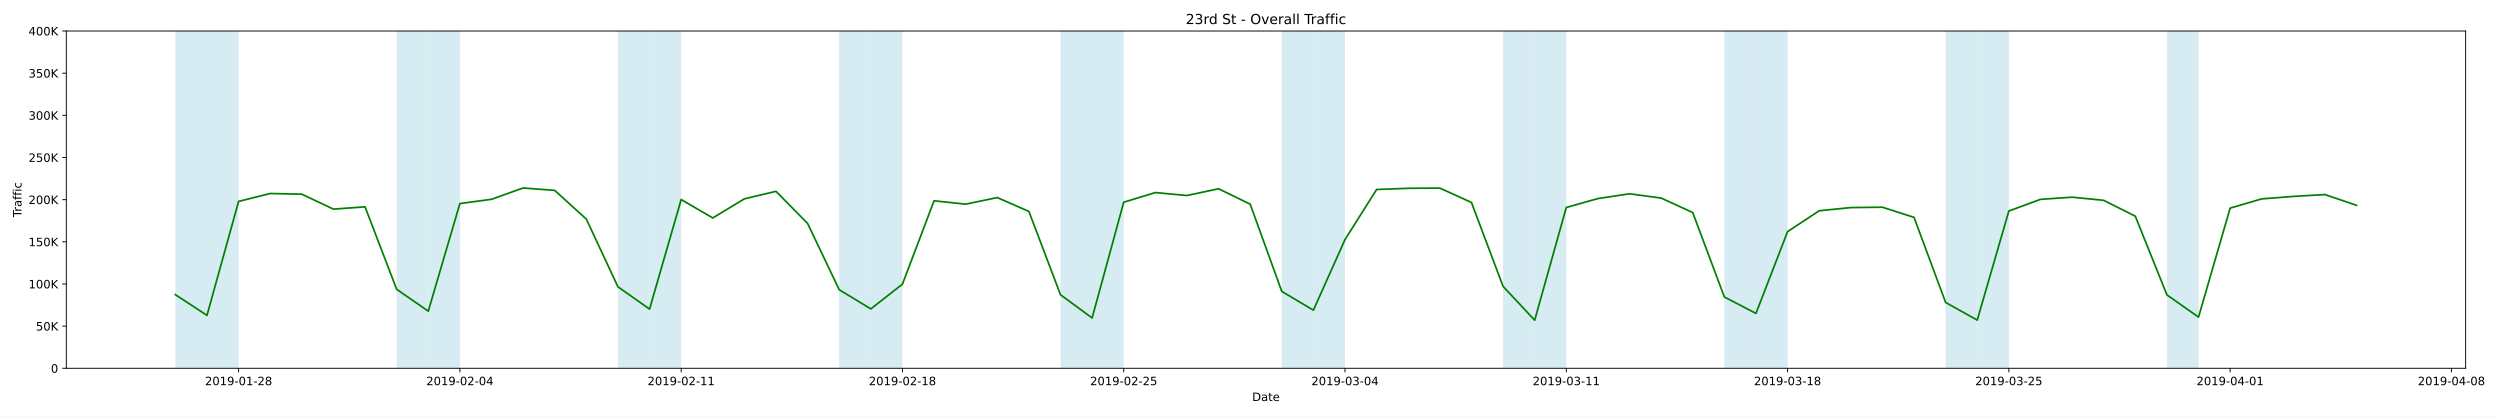
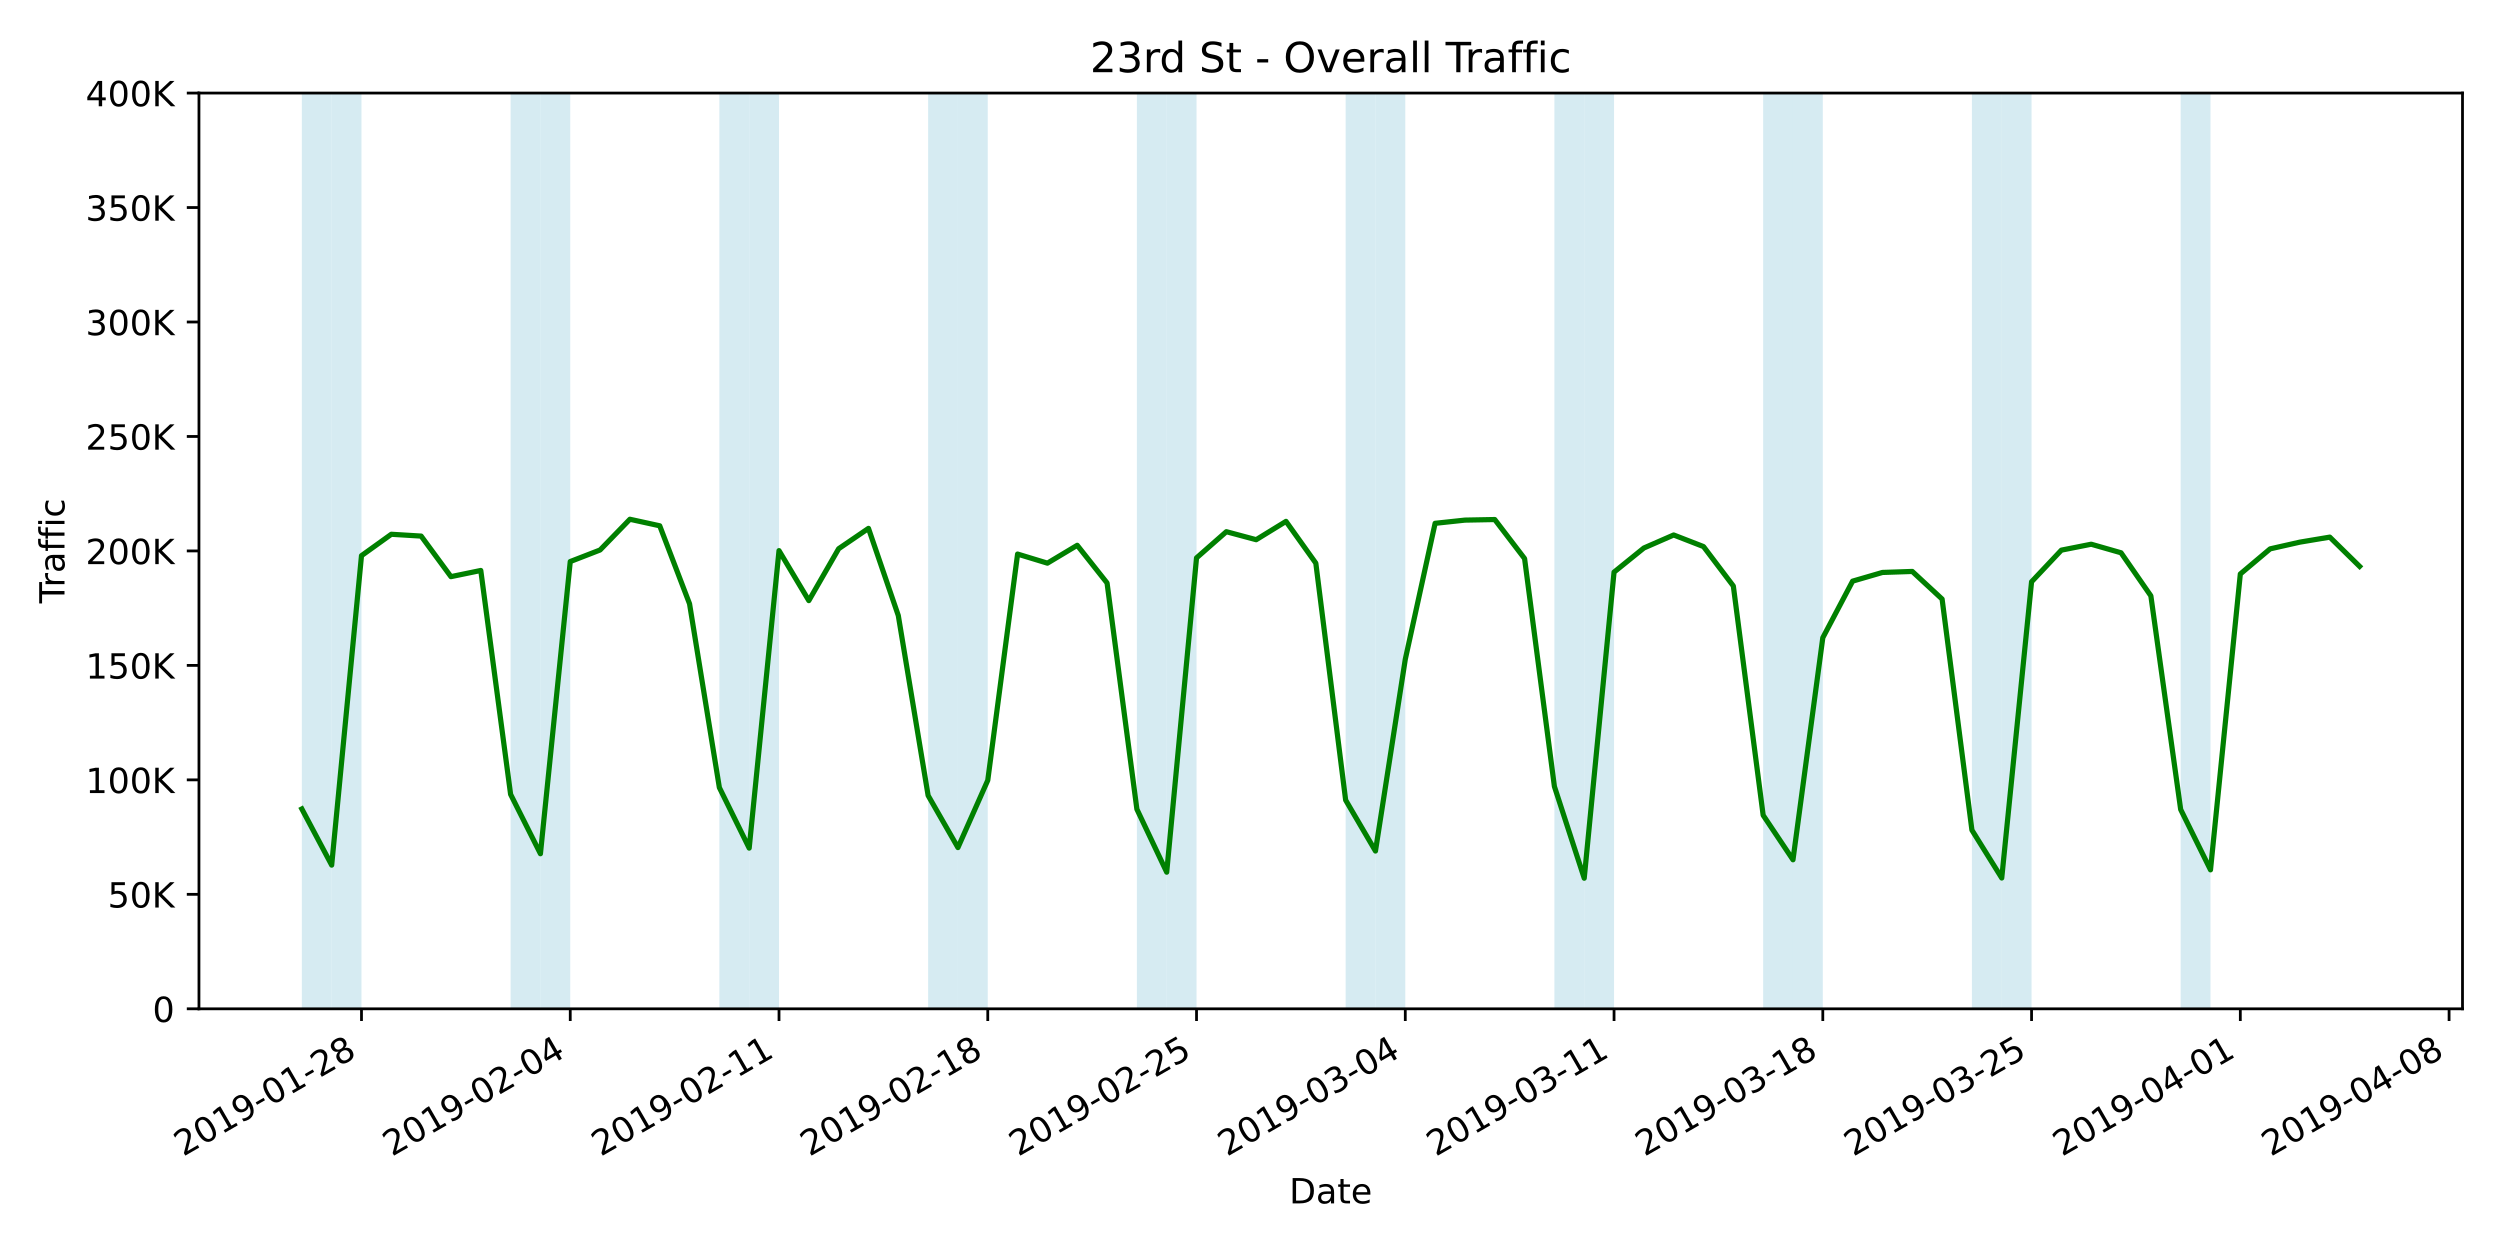
- <svg xmlns="http://www.w3.org/2000/svg" xmlns:xlink="http://www.w3.org/1999/xlink" height="360pt" version="1.1" viewBox="0 0 2160 360" width="2160pt">
+ <svg xmlns="http://www.w3.org/2000/svg" xmlns:xlink="http://www.w3.org/1999/xlink" height="360pt" version="1.1" viewBox="0 0 720 360" width="720pt">
  <defs>
    <style type="text/css">
*{stroke-linecap:butt;stroke-linejoin:round;}
  </style>
  </defs>
  <g id="figure_1">
    <g id="patch_1">
-       <path d="M 0 360  L 2160 360  L 2160 0  L 0 0  z " style="fill:#ffffff;" />
+       <path d="M 0 360  L 720 360  L 720 0  L 0 0  z " style="fill:#ffffff;" />
    </g>
    <g id="axes_1">
      <g id="patch_2">
-         <path d="M 57.3 318.2  L 2130.312 318.2  L 2130.312 26.8  L 57.3 26.8  z " style="fill:#ffffff;" />
+         <path d="M 57.3 290.54  L 709.2 290.54  L 709.2 26.8  L 57.3 26.8  z " style="fill:#ffffff;" />
      </g>
      <g id="patch_3">
-         <path clip-path="url(#pc37149eee9)" d="M 151.528 318.2  L 151.528 26.8  L 178.84 26.8  L 178.84 318.2  z " style="fill:#add8e6;opacity:0.5;" />
+         <path clip-path="url(#p7761ee6fc8)" d="M 86.932 290.54  L 86.932 26.8  L 95.521 26.8  L 95.521 290.54  z " style="fill:#add8e6;opacity:0.5;" />
      </g>
      <g id="patch_4">
-         <path clip-path="url(#pc37149eee9)" d="M 178.84 318.2  L 178.84 26.8  L 206.153 26.8  L 206.153 318.2  z " style="fill:#add8e6;opacity:0.5;" />
+         <path clip-path="url(#p7761ee6fc8)" d="M 95.521 290.54  L 95.521 26.8  L 104.11 26.8  L 104.11 290.54  z " style="fill:#add8e6;opacity:0.5;" />
      </g>
      <g id="patch_5">
-         <path clip-path="url(#pc37149eee9)" d="M 342.715 318.2  L 342.715 26.8  L 370.027 26.8  L 370.027 318.2  z " style="fill:#add8e6;opacity:0.5;" />
+         <path clip-path="url(#p7761ee6fc8)" d="M 147.054 290.54  L 147.054 26.8  L 155.643 26.8  L 155.643 290.54  z " style="fill:#add8e6;opacity:0.5;" />
      </g>
      <g id="patch_6">
-         <path clip-path="url(#pc37149eee9)" d="M 370.027 318.2  L 370.027 26.8  L 397.34 26.8  L 397.34 318.2  z " style="fill:#add8e6;opacity:0.5;" />
+         <path clip-path="url(#p7761ee6fc8)" d="M 155.643 290.54  L 155.643 26.8  L 164.232 26.8  L 164.232 290.54  z " style="fill:#add8e6;opacity:0.5;" />
      </g>
      <g id="patch_7">
-         <path clip-path="url(#pc37149eee9)" d="M 533.902 318.2  L 533.902 26.8  L 561.214 26.8  L 561.214 318.2  z " style="fill:#add8e6;opacity:0.5;" />
+         <path clip-path="url(#p7761ee6fc8)" d="M 207.177 290.54  L 207.177 26.8  L 215.766 26.8  L 215.766 290.54  z " style="fill:#add8e6;opacity:0.5;" />
      </g>
      <g id="patch_8">
-         <path clip-path="url(#pc37149eee9)" d="M 561.214 318.2  L 561.214 26.8  L 588.526 26.8  L 588.526 318.2  z " style="fill:#add8e6;opacity:0.5;" />
+         <path clip-path="url(#p7761ee6fc8)" d="M 215.766 290.54  L 215.766 26.8  L 224.355 26.8  L 224.355 290.54  z " style="fill:#add8e6;opacity:0.5;" />
      </g>
      <g id="patch_9">
-         <path clip-path="url(#pc37149eee9)" d="M 725.089 318.2  L 725.089 26.8  L 752.401 26.8  L 752.401 318.2  z " style="fill:#add8e6;opacity:0.5;" />
+         <path clip-path="url(#p7761ee6fc8)" d="M 267.299 290.54  L 267.299 26.8  L 275.888 26.8  L 275.888 290.54  z " style="fill:#add8e6;opacity:0.5;" />
      </g>
      <g id="patch_10">
-         <path clip-path="url(#pc37149eee9)" d="M 752.401 318.2  L 752.401 26.8  L 779.713 26.8  L 779.713 318.2  z " style="fill:#add8e6;opacity:0.5;" />
+         <path clip-path="url(#p7761ee6fc8)" d="M 275.888 290.54  L 275.888 26.8  L 284.477 26.8  L 284.477 290.54  z " style="fill:#add8e6;opacity:0.5;" />
      </g>
      <g id="patch_11">
-         <path clip-path="url(#pc37149eee9)" d="M 916.275 318.2  L 916.275 26.8  L 943.588 26.8  L 943.588 318.2  z " style="fill:#add8e6;opacity:0.5;" />
+         <path clip-path="url(#p7761ee6fc8)" d="M 327.422 290.54  L 327.422 26.8  L 336.011 26.8  L 336.011 290.54  z " style="fill:#add8e6;opacity:0.5;" />
      </g>
      <g id="patch_12">
-         <path clip-path="url(#pc37149eee9)" d="M 943.588 318.2  L 943.588 26.8  L 970.9 26.8  L 970.9 318.2  z " style="fill:#add8e6;opacity:0.5;" />
+         <path clip-path="url(#p7761ee6fc8)" d="M 336.011 290.54  L 336.011 26.8  L 344.6 26.8  L 344.6 290.54  z " style="fill:#add8e6;opacity:0.5;" />
      </g>
      <g id="patch_13">
-         <path clip-path="url(#pc37149eee9)" d="M 1107.462 318.2  L 1107.462 26.8  L 1134.775 26.8  L 1134.775 318.2  z " style="fill:#add8e6;opacity:0.5;" />
+         <path clip-path="url(#p7761ee6fc8)" d="M 387.544 290.54  L 387.544 26.8  L 396.133 26.8  L 396.133 290.54  z " style="fill:#add8e6;opacity:0.5;" />
      </g>
      <g id="patch_14">
-         <path clip-path="url(#pc37149eee9)" d="M 1134.775 318.2  L 1134.775 26.8  L 1162.087 26.8  L 1162.087 318.2  z " style="fill:#add8e6;opacity:0.5;" />
+         <path clip-path="url(#p7761ee6fc8)" d="M 396.133 290.54  L 396.133 26.8  L 404.722 26.8  L 404.722 290.54  z " style="fill:#add8e6;opacity:0.5;" />
      </g>
      <g id="patch_15">
-         <path clip-path="url(#pc37149eee9)" d="M 1298.649 318.2  L 1298.649 26.8  L 1325.962 26.8  L 1325.962 318.2  z " style="fill:#add8e6;opacity:0.5;" />
+         <path clip-path="url(#p7761ee6fc8)" d="M 447.667 290.54  L 447.667 26.8  L 456.256 26.8  L 456.256 290.54  z " style="fill:#add8e6;opacity:0.5;" />
      </g>
      <g id="patch_16">
-         <path clip-path="url(#pc37149eee9)" d="M 1325.962 318.2  L 1325.962 26.8  L 1353.274 26.8  L 1353.274 318.2  z " style="fill:#add8e6;opacity:0.5;" />
+         <path clip-path="url(#p7761ee6fc8)" d="M 456.256 290.54  L 456.256 26.8  L 464.845 26.8  L 464.845 290.54  z " style="fill:#add8e6;opacity:0.5;" />
      </g>
      <g id="patch_17">
-         <path clip-path="url(#pc37149eee9)" d="M 1489.836 318.2  L 1489.836 26.8  L 1517.149 26.8  L 1517.149 318.2  z " style="fill:#add8e6;opacity:0.5;" />
+         <path clip-path="url(#p7761ee6fc8)" d="M 507.79 290.54  L 507.79 26.8  L 516.378 26.8  L 516.378 290.54  z " style="fill:#add8e6;opacity:0.5;" />
      </g>
      <g id="patch_18">
-         <path clip-path="url(#pc37149eee9)" d="M 1517.149 318.2  L 1517.149 26.8  L 1544.461 26.8  L 1544.461 318.2  z " style="fill:#add8e6;opacity:0.5;" />
+         <path clip-path="url(#p7761ee6fc8)" d="M 516.378 290.54  L 516.378 26.8  L 524.967 26.8  L 524.967 290.54  z " style="fill:#add8e6;opacity:0.5;" />
      </g>
      <g id="patch_19">
-         <path clip-path="url(#pc37149eee9)" d="M 1681.023 318.2  L 1681.023 26.8  L 1708.336 26.8  L 1708.336 318.2  z " style="fill:#add8e6;opacity:0.5;" />
+         <path clip-path="url(#p7761ee6fc8)" d="M 567.912 290.54  L 567.912 26.8  L 576.501 26.8  L 576.501 290.54  z " style="fill:#add8e6;opacity:0.5;" />
      </g>
      <g id="patch_20">
-         <path clip-path="url(#pc37149eee9)" d="M 1708.336 318.2  L 1708.336 26.8  L 1735.648 26.8  L 1735.648 318.2  z " style="fill:#add8e6;opacity:0.5;" />
+         <path clip-path="url(#p7761ee6fc8)" d="M 576.501 290.54  L 576.501 26.8  L 585.09 26.8  L 585.09 290.54  z " style="fill:#add8e6;opacity:0.5;" />
      </g>
      <g id="patch_21">
-         <path clip-path="url(#pc37149eee9)" d="M 1872.21 318.2  L 1872.21 26.8  L 1899.522 26.8  L 1899.522 318.2  z " style="fill:#add8e6;opacity:0.5;" />
+         <path clip-path="url(#p7761ee6fc8)" d="M 628.035 290.54  L 628.035 26.8  L 636.624 26.8  L 636.624 290.54  z " style="fill:#add8e6;opacity:0.5;" />
      </g>
      <g id="matplotlib.axis_1">
        <g id="xtick_1">
          <g id="line2d_1">
            <defs>
-               <path d="M 0 0  L 0 3.5  " id="ma6717d7d0e" style="stroke:#000000;stroke-width:0.8;" />
-             </defs>
-             <g>
-               <use style="stroke:#000000;stroke-width:0.8;" x="206.153" xlink:href="#ma6717d7d0e" y="318.2" />
+               <path d="M 0 0  L 0 3.5  " id="m6f278981b3" style="stroke:#000000;stroke-width:0.8;" />
+             </defs>
+             <g>
+               <use style="stroke:#000000;stroke-width:0.8;" x="104.11" xlink:href="#m6f278981b3" y="290.54" />
            </g>
          </g>
          <g id="text_1">
            <defs>
              <path d="M 19.188 8.297  L 53.609 8.297  L 53.609 0  L 7.328 0  L 7.328 8.297  Q 12.938 14.109 22.625 23.891  Q 32.328 33.688 34.812 36.531  Q 39.547 41.844 41.422 45.531  Q 43.312 49.219 43.312 52.781  Q 43.312 58.594 39.234 62.25  Q 35.156 65.922 28.609 65.922  Q 23.969 65.922 18.812 64.312  Q 13.672 62.703 7.812 59.422  L 7.812 69.391  Q 13.766 71.781 18.938 73  Q 24.125 74.219 28.422 74.219  Q 39.75 74.219 46.484 68.547  Q 53.219 62.891 53.219 53.422  Q 53.219 48.922 51.531 44.891  Q 49.859 40.875 45.406 35.406  Q 44.188 33.984 37.641 27.219  Q 31.109 20.453 19.188 8.297  z " id="DejaVuSans-50" />
              <path d="M 31.781 66.406  Q 24.172 66.406 20.328 58.906  Q 16.5 51.422 16.5 36.375  Q 16.5 21.391 20.328 13.891  Q 24.172 6.391 31.781 6.391  Q 39.453 6.391 43.281 13.891  Q 47.125 21.391 47.125 36.375  Q 47.125 51.422 43.281 58.906  Q 39.453 66.406 31.781 66.406  z M 31.781 74.219  Q 44.047 74.219 50.516 64.516  Q 56.984 54.828 56.984 36.375  Q 56.984 17.969 50.516 8.266  Q 44.047 -1.422 31.781 -1.422  Q 19.531 -1.422 13.062 8.266  Q 6.594 17.969 6.594 36.375  Q 6.594 54.828 13.062 64.516  Q 19.531 74.219 31.781 74.219  z " id="DejaVuSans-48" />
              <path d="M 12.406 8.297  L 28.516 8.297  L 28.516 63.922  L 10.984 60.406  L 10.984 69.391  L 28.422 72.906  L 38.281 72.906  L 38.281 8.297  L 54.391 8.297  L 54.391 0  L 12.406 0  z " id="DejaVuSans-49" />
              <path d="M 10.984 1.516  L 10.984 10.5  Q 14.703 8.734 18.5 7.812  Q 22.312 6.891 25.984 6.891  Q 35.75 6.891 40.891 13.453  Q 46.047 20.016 46.781 33.406  Q 43.953 29.203 39.594 26.953  Q 35.25 24.703 29.984 24.703  Q 19.047 24.703 12.672 31.312  Q 6.297 37.938 6.297 49.422  Q 6.297 60.641 12.938 67.422  Q 19.578 74.219 30.609 74.219  Q 43.266 74.219 49.922 64.516  Q 56.594 54.828 56.594 36.375  Q 56.594 19.141 48.406 8.859  Q 40.234 -1.422 26.422 -1.422  Q 22.703 -1.422 18.891 -0.688  Q 15.094 0.047 10.984 1.516  z M 30.609 32.422  Q 37.25 32.422 41.125 36.953  Q 45.016 41.5 45.016 49.422  Q 45.016 57.281 41.125 61.844  Q 37.25 66.406 30.609 66.406  Q 23.969 66.406 20.094 61.844  Q 16.219 57.281 16.219 49.422  Q 16.219 41.5 20.094 36.953  Q 23.969 32.422 30.609 32.422  z " id="DejaVuSans-57" />
              <path d="M 4.891 31.391  L 31.203 31.391  L 31.203 23.391  L 4.891 23.391  z " id="DejaVuSans-45" />
              <path d="M 31.781 34.625  Q 24.75 34.625 20.719 30.859  Q 16.703 27.094 16.703 20.516  Q 16.703 13.922 20.719 10.156  Q 24.75 6.391 31.781 6.391  Q 38.812 6.391 42.859 10.172  Q 46.922 13.969 46.922 20.516  Q 46.922 27.094 42.891 30.859  Q 38.875 34.625 31.781 34.625  z M 21.922 38.812  Q 15.578 40.375 12.031 44.719  Q 8.5 49.078 8.5 55.328  Q 8.5 64.062 14.719 69.141  Q 20.953 74.219 31.781 74.219  Q 42.672 74.219 48.875 69.141  Q 55.078 64.062 55.078 55.328  Q 55.078 49.078 51.531 44.719  Q 48 40.375 41.703 38.812  Q 48.828 37.156 52.797 32.312  Q 56.781 27.484 56.781 20.516  Q 56.781 9.906 50.312 4.234  Q 43.844 -1.422 31.781 -1.422  Q 19.734 -1.422 13.25 4.234  Q 6.781 9.906 6.781 20.516  Q 6.781 27.484 10.781 32.312  Q 14.797 37.156 21.922 38.812  z M 18.312 54.391  Q 18.312 48.734 21.844 45.562  Q 25.391 42.391 31.781 42.391  Q 38.141 42.391 41.719 45.562  Q 45.312 48.734 45.312 54.391  Q 45.312 60.062 41.719 63.234  Q 38.141 66.406 31.781 66.406  Q 25.391 66.406 21.844 63.234  Q 18.312 60.062 18.312 54.391  z " id="DejaVuSans-56" />
            </defs>
-             <g transform="translate(177.0949 332.7984)scale(0.1 -0.1)">
+             <g transform="translate(52.74023 333.178)rotate(-30)scale(0.1 -0.1)">
              <use xlink:href="#DejaVuSans-50" />
              <use x="63.623" xlink:href="#DejaVuSans-48" />
              <use x="127.246" xlink:href="#DejaVuSans-49" />
              <use x="190.869" xlink:href="#DejaVuSans-57" />
              <use x="254.492" xlink:href="#DejaVuSans-45" />
              <use x="290.576" xlink:href="#DejaVuSans-48" />
              <use x="354.199" xlink:href="#DejaVuSans-49" />
              <use x="417.822" xlink:href="#DejaVuSans-45" />
              <use x="453.906" xlink:href="#DejaVuSans-50" />
              <use x="517.529" xlink:href="#DejaVuSans-56" />
            </g>
          </g>
        </g>
        <g id="xtick_2">
          <g id="line2d_2">
            <g>
-               <use style="stroke:#000000;stroke-width:0.8;" x="397.34" xlink:href="#ma6717d7d0e" y="318.2" />
+               <use style="stroke:#000000;stroke-width:0.8;" x="164.232" xlink:href="#m6f278981b3" y="290.54" />
            </g>
          </g>
          <g id="text_2">
            <defs>
              <path d="M 37.797 64.312  L 12.891 25.391  L 37.797 25.391  z M 35.203 72.906  L 47.609 72.906  L 47.609 25.391  L 58.016 25.391  L 58.016 17.188  L 47.609 17.188  L 47.609 0  L 37.797 0  L 37.797 17.188  L 4.891 17.188  L 4.891 26.703  z " id="DejaVuSans-52" />
            </defs>
-             <g transform="translate(368.2818 332.7984)scale(0.1 -0.1)">
+             <g transform="translate(112.8628 333.178)rotate(-30)scale(0.1 -0.1)">
              <use xlink:href="#DejaVuSans-50" />
              <use x="63.623" xlink:href="#DejaVuSans-48" />
              <use x="127.246" xlink:href="#DejaVuSans-49" />
              <use x="190.869" xlink:href="#DejaVuSans-57" />
              <use x="254.492" xlink:href="#DejaVuSans-45" />
              <use x="290.576" xlink:href="#DejaVuSans-48" />
              <use x="354.199" xlink:href="#DejaVuSans-50" />
              <use x="417.822" xlink:href="#DejaVuSans-45" />
              <use x="453.906" xlink:href="#DejaVuSans-48" />
              <use x="517.529" xlink:href="#DejaVuSans-52" />
            </g>
          </g>
        </g>
        <g id="xtick_3">
          <g id="line2d_3">
            <g>
-               <use style="stroke:#000000;stroke-width:0.8;" x="588.526" xlink:href="#ma6717d7d0e" y="318.2" />
+               <use style="stroke:#000000;stroke-width:0.8;" x="224.355" xlink:href="#m6f278981b3" y="290.54" />
            </g>
          </g>
          <g id="text_3">
-             <g transform="translate(559.4687 332.7984)scale(0.1 -0.1)">
+             <g transform="translate(172.9853 333.178)rotate(-30)scale(0.1 -0.1)">
              <use xlink:href="#DejaVuSans-50" />
              <use x="63.623" xlink:href="#DejaVuSans-48" />
              <use x="127.246" xlink:href="#DejaVuSans-49" />
              <use x="190.869" xlink:href="#DejaVuSans-57" />
              <use x="254.492" xlink:href="#DejaVuSans-45" />
              <use x="290.576" xlink:href="#DejaVuSans-48" />
              <use x="354.199" xlink:href="#DejaVuSans-50" />
              <use x="417.822" xlink:href="#DejaVuSans-45" />
              <use x="453.906" xlink:href="#DejaVuSans-49" />
              <use x="517.529" xlink:href="#DejaVuSans-49" />
            </g>
          </g>
        </g>
        <g id="xtick_4">
          <g id="line2d_4">
            <g>
-               <use style="stroke:#000000;stroke-width:0.8;" x="779.713" xlink:href="#ma6717d7d0e" y="318.2" />
+               <use style="stroke:#000000;stroke-width:0.8;" x="284.477" xlink:href="#m6f278981b3" y="290.54" />
            </g>
          </g>
          <g id="text_4">
-             <g transform="translate(750.6556 332.7984)scale(0.1 -0.1)">
+             <g transform="translate(233.1078 333.178)rotate(-30)scale(0.1 -0.1)">
              <use xlink:href="#DejaVuSans-50" />
              <use x="63.623" xlink:href="#DejaVuSans-48" />
              <use x="127.246" xlink:href="#DejaVuSans-49" />
              <use x="190.869" xlink:href="#DejaVuSans-57" />
              <use x="254.492" xlink:href="#DejaVuSans-45" />
              <use x="290.576" xlink:href="#DejaVuSans-48" />
              <use x="354.199" xlink:href="#DejaVuSans-50" />
              <use x="417.822" xlink:href="#DejaVuSans-45" />
              <use x="453.906" xlink:href="#DejaVuSans-49" />
              <use x="517.529" xlink:href="#DejaVuSans-56" />
            </g>
          </g>
        </g>
        <g id="xtick_5">
          <g id="line2d_5">
            <g>
-               <use style="stroke:#000000;stroke-width:0.8;" x="970.9" xlink:href="#ma6717d7d0e" y="318.2" />
+               <use style="stroke:#000000;stroke-width:0.8;" x="344.6" xlink:href="#m6f278981b3" y="290.54" />
            </g>
          </g>
          <g id="text_5">
            <defs>
              <path d="M 10.797 72.906  L 49.516 72.906  L 49.516 64.594  L 19.828 64.594  L 19.828 46.734  Q 21.969 47.469 24.109 47.828  Q 26.266 48.188 28.422 48.188  Q 40.625 48.188 47.75 41.5  Q 54.891 34.812 54.891 23.391  Q 54.891 11.625 47.562 5.094  Q 40.234 -1.422 26.906 -1.422  Q 22.312 -1.422 17.547 -0.641  Q 12.797 0.141 7.719 1.703  L 7.719 11.625  Q 12.109 9.234 16.797 8.062  Q 21.484 6.891 26.703 6.891  Q 35.156 6.891 40.078 11.328  Q 45.016 15.766 45.016 23.391  Q 45.016 31 40.078 35.438  Q 35.156 39.891 26.703 39.891  Q 22.75 39.891 18.812 39.016  Q 14.891 38.141 10.797 36.281  z " id="DejaVuSans-53" />
            </defs>
-             <g transform="translate(941.8425 332.7984)scale(0.1 -0.1)">
+             <g transform="translate(293.2304 333.178)rotate(-30)scale(0.1 -0.1)">
              <use xlink:href="#DejaVuSans-50" />
              <use x="63.623" xlink:href="#DejaVuSans-48" />
              <use x="127.246" xlink:href="#DejaVuSans-49" />
              <use x="190.869" xlink:href="#DejaVuSans-57" />
              <use x="254.492" xlink:href="#DejaVuSans-45" />
              <use x="290.576" xlink:href="#DejaVuSans-48" />
              <use x="354.199" xlink:href="#DejaVuSans-50" />
              <use x="417.822" xlink:href="#DejaVuSans-45" />
              <use x="453.906" xlink:href="#DejaVuSans-50" />
              <use x="517.529" xlink:href="#DejaVuSans-53" />
            </g>
          </g>
        </g>
        <g id="xtick_6">
          <g id="line2d_6">
            <g>
-               <use style="stroke:#000000;stroke-width:0.8;" x="1162.087" xlink:href="#ma6717d7d0e" y="318.2" />
+               <use style="stroke:#000000;stroke-width:0.8;" x="404.722" xlink:href="#m6f278981b3" y="290.54" />
            </g>
          </g>
          <g id="text_6">
            <defs>
              <path d="M 40.578 39.312  Q 47.656 37.797 51.625 33  Q 55.609 28.219 55.609 21.188  Q 55.609 10.406 48.188 4.484  Q 40.766 -1.422 27.094 -1.422  Q 22.516 -1.422 17.656 -0.516  Q 12.797 0.391 7.625 2.203  L 7.625 11.719  Q 11.719 9.328 16.594 8.109  Q 21.484 6.891 26.812 6.891  Q 36.078 6.891 40.938 10.547  Q 45.797 14.203 45.797 21.188  Q 45.797 27.641 41.281 31.266  Q 36.766 34.906 28.719 34.906  L 20.219 34.906  L 20.219 43.016  L 29.109 43.016  Q 36.375 43.016 40.234 45.922  Q 44.094 48.828 44.094 54.297  Q 44.094 59.906 40.109 62.906  Q 36.141 65.922 28.719 65.922  Q 24.656 65.922 20.016 65.031  Q 15.375 64.156 9.812 62.312  L 9.812 71.094  Q 15.438 72.656 20.344 73.438  Q 25.25 74.219 29.594 74.219  Q 40.828 74.219 47.359 69.109  Q 53.906 64.016 53.906 55.328  Q 53.906 49.266 50.438 45.094  Q 46.969 40.922 40.578 39.312  z " id="DejaVuSans-51" />
            </defs>
-             <g transform="translate(1133.029 332.7984)scale(0.1 -0.1)">
+             <g transform="translate(353.3529 333.178)rotate(-30)scale(0.1 -0.1)">
              <use xlink:href="#DejaVuSans-50" />
              <use x="63.623" xlink:href="#DejaVuSans-48" />
              <use x="127.246" xlink:href="#DejaVuSans-49" />
              <use x="190.869" xlink:href="#DejaVuSans-57" />
              <use x="254.492" xlink:href="#DejaVuSans-45" />
              <use x="290.576" xlink:href="#DejaVuSans-48" />
              <use x="354.199" xlink:href="#DejaVuSans-51" />
              <use x="417.822" xlink:href="#DejaVuSans-45" />
              <use x="453.906" xlink:href="#DejaVuSans-48" />
              <use x="517.529" xlink:href="#DejaVuSans-52" />
            </g>
          </g>
        </g>
        <g id="xtick_7">
          <g id="line2d_7">
            <g>
-               <use style="stroke:#000000;stroke-width:0.8;" x="1353.274" xlink:href="#ma6717d7d0e" y="318.2" />
+               <use style="stroke:#000000;stroke-width:0.8;" x="464.845" xlink:href="#m6f278981b3" y="290.54" />
            </g>
          </g>
          <g id="text_7">
-             <g transform="translate(1324.216 332.7984)scale(0.1 -0.1)">
+             <g transform="translate(413.4754 333.178)rotate(-30)scale(0.1 -0.1)">
              <use xlink:href="#DejaVuSans-50" />
              <use x="63.623" xlink:href="#DejaVuSans-48" />
              <use x="127.246" xlink:href="#DejaVuSans-49" />
              <use x="190.869" xlink:href="#DejaVuSans-57" />
              <use x="254.492" xlink:href="#DejaVuSans-45" />
              <use x="290.576" xlink:href="#DejaVuSans-48" />
              <use x="354.199" xlink:href="#DejaVuSans-51" />
              <use x="417.822" xlink:href="#DejaVuSans-45" />
              <use x="453.906" xlink:href="#DejaVuSans-49" />
              <use x="517.529" xlink:href="#DejaVuSans-49" />
            </g>
          </g>
        </g>
        <g id="xtick_8">
          <g id="line2d_8">
            <g>
-               <use style="stroke:#000000;stroke-width:0.8;" x="1544.461" xlink:href="#ma6717d7d0e" y="318.2" />
+               <use style="stroke:#000000;stroke-width:0.8;" x="524.967" xlink:href="#m6f278981b3" y="290.54" />
            </g>
          </g>
          <g id="text_8">
-             <g transform="translate(1515.403 332.7984)scale(0.1 -0.1)">
+             <g transform="translate(473.5979 333.178)rotate(-30)scale(0.1 -0.1)">
              <use xlink:href="#DejaVuSans-50" />
              <use x="63.623" xlink:href="#DejaVuSans-48" />
              <use x="127.246" xlink:href="#DejaVuSans-49" />
              <use x="190.869" xlink:href="#DejaVuSans-57" />
              <use x="254.492" xlink:href="#DejaVuSans-45" />
              <use x="290.576" xlink:href="#DejaVuSans-48" />
              <use x="354.199" xlink:href="#DejaVuSans-51" />
              <use x="417.822" xlink:href="#DejaVuSans-45" />
              <use x="453.906" xlink:href="#DejaVuSans-49" />
              <use x="517.529" xlink:href="#DejaVuSans-56" />
            </g>
          </g>
        </g>
        <g id="xtick_9">
          <g id="line2d_9">
            <g>
-               <use style="stroke:#000000;stroke-width:0.8;" x="1735.648" xlink:href="#ma6717d7d0e" y="318.2" />
+               <use style="stroke:#000000;stroke-width:0.8;" x="585.09" xlink:href="#m6f278981b3" y="290.54" />
            </g>
          </g>
          <g id="text_9">
-             <g transform="translate(1706.59 332.7984)scale(0.1 -0.1)">
+             <g transform="translate(533.7205 333.178)rotate(-30)scale(0.1 -0.1)">
              <use xlink:href="#DejaVuSans-50" />
              <use x="63.623" xlink:href="#DejaVuSans-48" />
              <use x="127.246" xlink:href="#DejaVuSans-49" />
              <use x="190.869" xlink:href="#DejaVuSans-57" />
              <use x="254.492" xlink:href="#DejaVuSans-45" />
              <use x="290.576" xlink:href="#DejaVuSans-48" />
              <use x="354.199" xlink:href="#DejaVuSans-51" />
              <use x="417.822" xlink:href="#DejaVuSans-45" />
              <use x="453.906" xlink:href="#DejaVuSans-50" />
              <use x="517.529" xlink:href="#DejaVuSans-53" />
            </g>
          </g>
        </g>
        <g id="xtick_10">
          <g id="line2d_10">
            <g>
-               <use style="stroke:#000000;stroke-width:0.8;" x="1926.835" xlink:href="#ma6717d7d0e" y="318.2" />
+               <use style="stroke:#000000;stroke-width:0.8;" x="645.212" xlink:href="#m6f278981b3" y="290.54" />
            </g>
          </g>
          <g id="text_10">
-             <g transform="translate(1897.777 332.7984)scale(0.1 -0.1)">
+             <g transform="translate(593.843 333.178)rotate(-30)scale(0.1 -0.1)">
              <use xlink:href="#DejaVuSans-50" />
              <use x="63.623" xlink:href="#DejaVuSans-48" />
              <use x="127.246" xlink:href="#DejaVuSans-49" />
              <use x="190.869" xlink:href="#DejaVuSans-57" />
              <use x="254.492" xlink:href="#DejaVuSans-45" />
              <use x="290.576" xlink:href="#DejaVuSans-48" />
              <use x="354.199" xlink:href="#DejaVuSans-52" />
              <use x="417.822" xlink:href="#DejaVuSans-45" />
              <use x="453.906" xlink:href="#DejaVuSans-48" />
              <use x="517.529" xlink:href="#DejaVuSans-49" />
            </g>
          </g>
        </g>
        <g id="xtick_11">
          <g id="line2d_11">
            <g>
-               <use style="stroke:#000000;stroke-width:0.8;" x="2118.022" xlink:href="#ma6717d7d0e" y="318.2" />
+               <use style="stroke:#000000;stroke-width:0.8;" x="705.335" xlink:href="#m6f278981b3" y="290.54" />
            </g>
          </g>
          <g id="text_11">
-             <g transform="translate(2088.964 332.7984)scale(0.1 -0.1)">
+             <g transform="translate(653.9655 333.178)rotate(-30)scale(0.1 -0.1)">
              <use xlink:href="#DejaVuSans-50" />
              <use x="63.623" xlink:href="#DejaVuSans-48" />
              <use x="127.246" xlink:href="#DejaVuSans-49" />
              <use x="190.869" xlink:href="#DejaVuSans-57" />
              <use x="254.492" xlink:href="#DejaVuSans-45" />
              <use x="290.576" xlink:href="#DejaVuSans-48" />
              <use x="354.199" xlink:href="#DejaVuSans-52" />
              <use x="417.822" xlink:href="#DejaVuSans-45" />
              <use x="453.906" xlink:href="#DejaVuSans-48" />
              <use x="517.529" xlink:href="#DejaVuSans-56" />
            </g>
          </g>
        </g>
        <g id="text_12">
          <defs>
            <path d="M 19.672 64.797  L 19.672 8.109  L 31.594 8.109  Q 46.688 8.109 53.688 14.938  Q 60.688 21.781 60.688 36.531  Q 60.688 51.172 53.688 57.984  Q 46.688 64.797 31.594 64.797  z M 9.812 72.906  L 30.078 72.906  Q 51.266 72.906 61.172 64.094  Q 71.094 55.281 71.094 36.531  Q 71.094 17.672 61.125 8.828  Q 51.172 0 30.078 0  L 9.812 0  z " id="DejaVuSans-68" />
            <path d="M 34.281 27.484  Q 23.391 27.484 19.188 25  Q 14.984 22.516 14.984 16.5  Q 14.984 11.719 18.141 8.906  Q 21.297 6.109 26.703 6.109  Q 34.188 6.109 38.703 11.406  Q 43.219 16.703 43.219 25.484  L 43.219 27.484  z M 52.203 31.203  L 52.203 0  L 43.219 0  L 43.219 8.297  Q 40.141 3.328 35.547 0.953  Q 30.953 -1.422 24.312 -1.422  Q 15.922 -1.422 10.953 3.297  Q 6 8.016 6 15.922  Q 6 25.141 12.172 29.828  Q 18.359 34.516 30.609 34.516  L 43.219 34.516  L 43.219 35.406  Q 43.219 41.609 39.141 45  Q 35.062 48.391 27.688 48.391  Q 23 48.391 18.547 47.266  Q 14.109 46.141 10.016 43.891  L 10.016 52.203  Q 14.938 54.109 19.578 55.047  Q 24.219 56 28.609 56  Q 40.484 56 46.344 49.844  Q 52.203 43.703 52.203 31.203  z " id="DejaVuSans-97" />
            <path d="M 18.312 70.219  L 18.312 54.688  L 36.812 54.688  L 36.812 47.703  L 18.312 47.703  L 18.312 18.016  Q 18.312 11.328 20.141 9.422  Q 21.969 7.516 27.594 7.516  L 36.812 7.516  L 36.812 0  L 27.594 0  Q 17.188 0 13.234 3.875  Q 9.281 7.766 9.281 18.016  L 9.281 47.703  L 2.688 47.703  L 2.688 54.688  L 9.281 54.688  L 9.281 70.219  z " id="DejaVuSans-116" />
            <path d="M 56.203 29.594  L 56.203 25.203  L 14.891 25.203  Q 15.484 15.922 20.484 11.062  Q 25.484 6.203 34.422 6.203  Q 39.594 6.203 44.453 7.469  Q 49.312 8.734 54.109 11.281  L 54.109 2.781  Q 49.266 0.734 44.188 -0.344  Q 39.109 -1.422 33.891 -1.422  Q 20.797 -1.422 13.156 6.188  Q 5.516 13.812 5.516 26.812  Q 5.516 40.234 12.766 48.109  Q 20.016 56 32.328 56  Q 43.359 56 49.781 48.891  Q 56.203 41.797 56.203 29.594  z M 47.219 32.234  Q 47.125 39.594 43.094 43.984  Q 39.062 48.391 32.422 48.391  Q 24.906 48.391 20.391 44.141  Q 15.875 39.891 15.188 32.172  z " id="DejaVuSans-101" />
          </defs>
-           <g transform="translate(1081.855 346.4766)scale(0.1 -0.1)">
+           <g transform="translate(371.2992 346.5775)scale(0.1 -0.1)">
            <use xlink:href="#DejaVuSans-68" />
            <use x="77.002" xlink:href="#DejaVuSans-97" />
            <use x="138.281" xlink:href="#DejaVuSans-116" />
            <use x="177.49" xlink:href="#DejaVuSans-101" />
          </g>
        </g>
      </g>
      <g id="matplotlib.axis_2">
        <g id="ytick_1">
          <g id="line2d_12">
            <defs>
-               <path d="M 0 0  L -3.5 0  " id="m7231b0dc42" style="stroke:#000000;stroke-width:0.8;" />
-             </defs>
-             <g>
-               <use style="stroke:#000000;stroke-width:0.8;" x="57.3" xlink:href="#m7231b0dc42" y="318.2" />
+               <path d="M 0 0  L -3.5 0  " id="m8b256b96e2" style="stroke:#000000;stroke-width:0.8;" />
+             </defs>
+             <g>
+               <use style="stroke:#000000;stroke-width:0.8;" x="57.3" xlink:href="#m8b256b96e2" y="290.54" />
            </g>
          </g>
          <g id="text_13">
-             <g transform="translate(43.9375 321.9992)scale(0.1 -0.1)">
+             <g transform="translate(43.9375 294.339)scale(0.1 -0.1)">
              <use xlink:href="#DejaVuSans-48" />
            </g>
          </g>
        </g>
        <g id="ytick_2">
          <g id="line2d_13">
            <g>
-               <use style="stroke:#000000;stroke-width:0.8;" x="57.3" xlink:href="#m7231b0dc42" y="281.775" />
+               <use style="stroke:#000000;stroke-width:0.8;" x="57.3" xlink:href="#m8b256b96e2" y="257.572" />
            </g>
          </g>
          <g id="text_14">
            <defs>
              <path d="M 9.812 72.906  L 19.672 72.906  L 19.672 42.094  L 52.391 72.906  L 65.094 72.906  L 28.906 38.922  L 67.672 0  L 54.688 0  L 19.672 35.109  L 19.672 0  L 9.812 0  z " id="DejaVuSans-75" />
            </defs>
-             <g transform="translate(31.01719 285.5742)scale(0.1 -0.1)">
+             <g transform="translate(31.01719 261.3715)scale(0.1 -0.1)">
              <use xlink:href="#DejaVuSans-53" />
              <use x="63.623" xlink:href="#DejaVuSans-48" />
              <use x="127.246" xlink:href="#DejaVuSans-75" />
            </g>
          </g>
        </g>
        <g id="ytick_3">
          <g id="line2d_14">
            <g>
-               <use style="stroke:#000000;stroke-width:0.8;" x="57.3" xlink:href="#m7231b0dc42" y="245.35" />
+               <use style="stroke:#000000;stroke-width:0.8;" x="57.3" xlink:href="#m8b256b96e2" y="224.605" />
            </g>
          </g>
          <g id="text_15">
-             <g transform="translate(24.65469 249.1492)scale(0.1 -0.1)">
+             <g transform="translate(24.65469 228.404)scale(0.1 -0.1)">
              <use xlink:href="#DejaVuSans-49" />
              <use x="63.623" xlink:href="#DejaVuSans-48" />
              <use x="127.246" xlink:href="#DejaVuSans-48" />
              <use x="190.869" xlink:href="#DejaVuSans-75" />
            </g>
          </g>
        </g>
        <g id="ytick_4">
          <g id="line2d_15">
            <g>
-               <use style="stroke:#000000;stroke-width:0.8;" x="57.3" xlink:href="#m7231b0dc42" y="208.925" />
+               <use style="stroke:#000000;stroke-width:0.8;" x="57.3" xlink:href="#m8b256b96e2" y="191.637" />
            </g>
          </g>
          <g id="text_16">
-             <g transform="translate(24.65469 212.7242)scale(0.1 -0.1)">
+             <g transform="translate(24.65469 195.4366)scale(0.1 -0.1)">
              <use xlink:href="#DejaVuSans-49" />
              <use x="63.623" xlink:href="#DejaVuSans-53" />
              <use x="127.246" xlink:href="#DejaVuSans-48" />
              <use x="190.869" xlink:href="#DejaVuSans-75" />
            </g>
          </g>
        </g>
        <g id="ytick_5">
          <g id="line2d_16">
            <g>
-               <use style="stroke:#000000;stroke-width:0.8;" x="57.3" xlink:href="#m7231b0dc42" y="172.5" />
+               <use style="stroke:#000000;stroke-width:0.8;" x="57.3" xlink:href="#m8b256b96e2" y="158.67" />
            </g>
          </g>
          <g id="text_17">
-             <g transform="translate(24.65469 176.2992)scale(0.1 -0.1)">
+             <g transform="translate(24.65469 162.4691)scale(0.1 -0.1)">
              <use xlink:href="#DejaVuSans-50" />
              <use x="63.623" xlink:href="#DejaVuSans-48" />
              <use x="127.246" xlink:href="#DejaVuSans-48" />
              <use x="190.869" xlink:href="#DejaVuSans-75" />
            </g>
          </g>
        </g>
        <g id="ytick_6">
          <g id="line2d_17">
            <g>
-               <use style="stroke:#000000;stroke-width:0.8;" x="57.3" xlink:href="#m7231b0dc42" y="136.075" />
+               <use style="stroke:#000000;stroke-width:0.8;" x="57.3" xlink:href="#m8b256b96e2" y="125.702" />
            </g>
          </g>
          <g id="text_18">
-             <g transform="translate(24.65469 139.8742)scale(0.1 -0.1)">
+             <g transform="translate(24.65469 129.5016)scale(0.1 -0.1)">
              <use xlink:href="#DejaVuSans-50" />
              <use x="63.623" xlink:href="#DejaVuSans-53" />
              <use x="127.246" xlink:href="#DejaVuSans-48" />
              <use x="190.869" xlink:href="#DejaVuSans-75" />
            </g>
          </g>
        </g>
        <g id="ytick_7">
          <g id="line2d_18">
            <g>
-               <use style="stroke:#000000;stroke-width:0.8;" x="57.3" xlink:href="#m7231b0dc42" y="99.65" />
+               <use style="stroke:#000000;stroke-width:0.8;" x="57.3" xlink:href="#m8b256b96e2" y="92.735" />
            </g>
          </g>
          <g id="text_19">
-             <g transform="translate(24.65469 103.4492)scale(0.1 -0.1)">
+             <g transform="translate(24.65469 96.53415)scale(0.1 -0.1)">
              <use xlink:href="#DejaVuSans-51" />
              <use x="63.623" xlink:href="#DejaVuSans-48" />
              <use x="127.246" xlink:href="#DejaVuSans-48" />
              <use x="190.869" xlink:href="#DejaVuSans-75" />
            </g>
          </g>
        </g>
        <g id="ytick_8">
          <g id="line2d_19">
            <g>
-               <use style="stroke:#000000;stroke-width:0.8;" x="57.3" xlink:href="#m7231b0dc42" y="63.225" />
+               <use style="stroke:#000000;stroke-width:0.8;" x="57.3" xlink:href="#m8b256b96e2" y="59.767" />
            </g>
          </g>
          <g id="text_20">
-             <g transform="translate(24.65469 67.02422)scale(0.1 -0.1)">
+             <g transform="translate(24.65469 63.56669)scale(0.1 -0.1)">
              <use xlink:href="#DejaVuSans-51" />
              <use x="63.623" xlink:href="#DejaVuSans-53" />
              <use x="127.246" xlink:href="#DejaVuSans-48" />
              <use x="190.869" xlink:href="#DejaVuSans-75" />
            </g>
          </g>
        </g>
        <g id="ytick_9">
          <g id="line2d_20">
            <g>
-               <use style="stroke:#000000;stroke-width:0.8;" x="57.3" xlink:href="#m7231b0dc42" y="26.8" />
+               <use style="stroke:#000000;stroke-width:0.8;" x="57.3" xlink:href="#m8b256b96e2" y="26.8" />
            </g>
          </g>
          <g id="text_21">
            <g transform="translate(24.65469 30.59922)scale(0.1 -0.1)">
              <use xlink:href="#DejaVuSans-52" />
              <use x="63.623" xlink:href="#DejaVuSans-48" />
              <use x="127.246" xlink:href="#DejaVuSans-48" />
              <use x="190.869" xlink:href="#DejaVuSans-75" />
            </g>
          </g>
        </g>
        <g id="text_22">
          <defs>
            <path d="M -0.297 72.906  L 61.375 72.906  L 61.375 64.594  L 35.5 64.594  L 35.5 0  L 25.594 0  L 25.594 64.594  L -0.297 64.594  z " id="DejaVuSans-84" />
            <path d="M 41.109 46.297  Q 39.594 47.172 37.812 47.578  Q 36.031 48 33.891 48  Q 26.266 48 22.188 43.047  Q 18.109 38.094 18.109 28.812  L 18.109 0  L 9.078 0  L 9.078 54.688  L 18.109 54.688  L 18.109 46.188  Q 20.953 51.172 25.484 53.578  Q 30.031 56 36.531 56  Q 37.453 56 38.578 55.875  Q 39.703 55.766 41.062 55.516  z " id="DejaVuSans-114" />
            <path d="M 37.109 75.984  L 37.109 68.5  L 28.516 68.5  Q 23.688 68.5 21.797 66.547  Q 19.922 64.594 19.922 59.516  L 19.922 54.688  L 34.719 54.688  L 34.719 47.703  L 19.922 47.703  L 19.922 0  L 10.891 0  L 10.891 47.703  L 2.297 47.703  L 2.297 54.688  L 10.891 54.688  L 10.891 58.5  Q 10.891 67.625 15.141 71.797  Q 19.391 75.984 28.609 75.984  z " id="DejaVuSans-102" />
            <path d="M 9.422 54.688  L 18.406 54.688  L 18.406 0  L 9.422 0  z M 9.422 75.984  L 18.406 75.984  L 18.406 64.594  L 9.422 64.594  z " id="DejaVuSans-105" />
            <path d="M 48.781 52.594  L 48.781 44.188  Q 44.969 46.297 41.141 47.344  Q 37.312 48.391 33.406 48.391  Q 24.656 48.391 19.812 42.844  Q 14.984 37.312 14.984 27.297  Q 14.984 17.281 19.812 11.734  Q 24.656 6.203 33.406 6.203  Q 37.312 6.203 41.141 7.25  Q 44.969 8.297 48.781 10.406  L 48.781 2.094  Q 45.016 0.344 40.984 -0.531  Q 36.969 -1.422 32.422 -1.422  Q 20.062 -1.422 12.781 6.344  Q 5.516 14.109 5.516 27.297  Q 5.516 40.672 12.859 48.328  Q 20.219 56 33.016 56  Q 37.156 56 41.109 55.141  Q 45.062 54.297 48.781 52.594  z " id="DejaVuSans-99" />
          </defs>
-           <g transform="translate(18.575 187.5945)rotate(-90)scale(0.1 -0.1)">
+           <g transform="translate(18.575 173.7644)rotate(-90)scale(0.1 -0.1)">
            <use xlink:href="#DejaVuSans-84" />
            <use x="46.334" xlink:href="#DejaVuSans-114" />
            <use x="87.447" xlink:href="#DejaVuSans-97" />
            <use x="148.727" xlink:href="#DejaVuSans-102" />
            <use x="183.932" xlink:href="#DejaVuSans-102" />
            <use x="219.137" xlink:href="#DejaVuSans-105" />
            <use x="246.92" xlink:href="#DejaVuSans-99" />
          </g>
        </g>
      </g>
      <g id="line2d_21">
-         <path clip-path="url(#pc37149eee9)" d="M 151.528 254.599  L 178.84 272.471  L 206.153 174.006  L 233.465 167.194  L 260.778 167.774  L 288.09 180.681  L 315.402 178.718  L 342.715 249.954  L 370.027 268.848  L 397.34 175.879  L 424.652 172.198  L 451.964 162.419  L 479.277 164.497  L 506.589 189.317  L 533.902 247.796  L 561.214 267.056  L 588.526 172.405  L 615.839 188.305  L 643.151 171.796  L 670.464 165.324  L 697.776 193.06  L 725.089 250.323  L 752.401 266.89  L 779.713 245.485  L 807.026 173.496  L 834.338 176.388  L 861.651 170.706  L 888.963 182.689  L 916.275 254.67  L 943.588 274.719  L 970.9 174.708  L 998.213 166.377  L 1025.525 168.924  L 1052.838 163.094  L 1080.15 176.387  L 1107.462 251.783  L 1134.775 267.984  L 1162.087 206.981  L 1189.4 163.711  L 1216.712 162.693  L 1244.024 162.507  L 1271.337 174.926  L 1298.649 247.444  L 1325.962 276.635  L 1353.274 179.241  L 1380.587 171.568  L 1407.899 167.423  L 1435.211 171.114  L 1462.524 183.659  L 1489.836 256.6  L 1517.149 270.771  L 1544.461 200.113  L 1571.773 182.11  L 1599.086 179.346  L 1626.398 179.024  L 1653.711 187.81  L 1681.023 261.327  L 1708.336 276.573  L 1735.648 182.314  L 1762.96 172.245  L 1790.273 170.363  L 1817.585 173.086  L 1844.898 186.787  L 1872.21 254.772  L 1899.522 273.975  L 1926.835 179.831  L 1954.147 171.839  L 1981.46 169.695  L 2008.772 168.106  L 2036.085 177.414  " style="fill:none;stroke:#008000;stroke-linecap:square;stroke-width:1.5;" />
+         <path clip-path="url(#p7761ee6fc8)" d="M 86.932 232.976  L 95.521 249.152  L 104.11 160.033  L 112.699 153.868  L 121.288 154.393  L 129.876 166.074  L 138.465 164.297  L 147.054 228.772  L 155.643 245.873  L 164.232 161.728  L 172.821 158.397  L 181.41 149.546  L 189.999 151.427  L 198.588 173.89  L 207.177 226.818  L 215.766 244.251  L 224.355 158.584  L 232.944 172.974  L 241.533 158.033  L 250.122 152.175  L 258.71 177.279  L 267.299 229.106  L 275.888 244.1  L 284.477 224.727  L 293.066 159.571  L 301.655 162.189  L 310.244 157.047  L 318.833 167.892  L 327.422 233.041  L 336.011 251.186  L 344.6 160.668  L 353.189 153.128  L 361.778 155.433  L 370.367 150.157  L 378.956 162.188  L 387.544 230.428  L 396.133 245.091  L 404.722 189.878  L 413.311 150.715  L 421.9 149.794  L 430.489 149.626  L 439.078 160.866  L 447.667 226.5  L 456.256 252.921  L 464.845 164.771  L 473.434 157.826  L 482.023 154.075  L 490.612 157.415  L 499.201 168.77  L 507.79 234.787  L 516.378 247.613  L 524.967 183.662  L 533.556 167.367  L 542.145 164.866  L 550.734 164.575  L 559.323 172.527  L 567.912 239.065  L 576.501 252.864  L 585.09 167.553  L 593.679 158.439  L 602.268 156.736  L 610.857 159.2  L 619.446 171.601  L 628.035 233.132  L 636.624 250.513  L 645.212 165.305  L 653.801 158.071  L 662.39 156.131  L 670.979 154.693  L 679.568 163.117  " style="fill:none;stroke:#008000;stroke-linecap:square;stroke-width:1.5;" />
      </g>
      <g id="patch_22">
-         <path d="M 57.3 318.2  L 57.3 26.8  " style="fill:none;stroke:#000000;stroke-linecap:square;stroke-linejoin:miter;stroke-width:0.8;" />
+         <path d="M 57.3 290.54  L 57.3 26.8  " style="fill:none;stroke:#000000;stroke-linecap:square;stroke-linejoin:miter;stroke-width:0.8;" />
      </g>
      <g id="patch_23">
-         <path d="M 2130.312 318.2  L 2130.312 26.8  " style="fill:none;stroke:#000000;stroke-linecap:square;stroke-linejoin:miter;stroke-width:0.8;" />
+         <path d="M 709.2 290.54  L 709.2 26.8  " style="fill:none;stroke:#000000;stroke-linecap:square;stroke-linejoin:miter;stroke-width:0.8;" />
      </g>
      <g id="patch_24">
-         <path d="M 57.3 318.2  L 2130.312 318.2  " style="fill:none;stroke:#000000;stroke-linecap:square;stroke-linejoin:miter;stroke-width:0.8;" />
+         <path d="M 57.3 290.54  L 709.2 290.54  " style="fill:none;stroke:#000000;stroke-linecap:square;stroke-linejoin:miter;stroke-width:0.8;" />
      </g>
      <g id="patch_25">
-         <path d="M 57.3 26.8  L 2130.312 26.8  " style="fill:none;stroke:#000000;stroke-linecap:square;stroke-linejoin:miter;stroke-width:0.8;" />
+         <path d="M 57.3 26.8  L 709.2 26.8  " style="fill:none;stroke:#000000;stroke-linecap:square;stroke-linejoin:miter;stroke-width:0.8;" />
      </g>
      <g id="text_23">
        <defs>
          <path d="M 45.406 46.391  L 45.406 75.984  L 54.391 75.984  L 54.391 0  L 45.406 0  L 45.406 8.203  Q 42.578 3.328 38.25 0.953  Q 33.938 -1.422 27.875 -1.422  Q 17.969 -1.422 11.734 6.484  Q 5.516 14.406 5.516 27.297  Q 5.516 40.188 11.734 48.094  Q 17.969 56 27.875 56  Q 33.938 56 38.25 53.625  Q 42.578 51.266 45.406 46.391  z M 14.797 27.297  Q 14.797 17.391 18.875 11.75  Q 22.953 6.109 30.078 6.109  Q 37.203 6.109 41.297 11.75  Q 45.406 17.391 45.406 27.297  Q 45.406 37.203 41.297 42.844  Q 37.203 48.484 30.078 48.484  Q 22.953 48.484 18.875 42.844  Q 14.797 37.203 14.797 27.297  z " id="DejaVuSans-100" />
          <path id="DejaVuSans-32" />
          <path d="M 53.516 70.516  L 53.516 60.891  Q 47.906 63.578 42.922 64.891  Q 37.938 66.219 33.297 66.219  Q 25.25 66.219 20.875 63.094  Q 16.5 59.969 16.5 54.203  Q 16.5 49.359 19.406 46.891  Q 22.312 44.438 30.422 42.922  L 36.375 41.703  Q 47.406 39.594 52.656 34.297  Q 57.906 29 57.906 20.125  Q 57.906 9.516 50.797 4.047  Q 43.703 -1.422 29.984 -1.422  Q 24.812 -1.422 18.969 -0.25  Q 13.141 0.922 6.891 3.219  L 6.891 13.375  Q 12.891 10.016 18.656 8.297  Q 24.422 6.594 29.984 6.594  Q 38.422 6.594 43.016 9.906  Q 47.609 13.234 47.609 19.391  Q 47.609 24.75 44.312 27.781  Q 41.016 30.812 33.5 32.328  L 27.484 33.5  Q 16.453 35.688 11.516 40.375  Q 6.594 45.062 6.594 53.422  Q 6.594 63.094 13.406 68.656  Q 20.219 74.219 32.172 74.219  Q 37.312 74.219 42.625 73.281  Q 47.953 72.359 53.516 70.516  z " id="DejaVuSans-83" />
          <path d="M 39.406 66.219  Q 28.656 66.219 22.328 58.203  Q 16.016 50.203 16.016 36.375  Q 16.016 22.609 22.328 14.594  Q 28.656 6.594 39.406 6.594  Q 50.141 6.594 56.422 14.594  Q 62.703 22.609 62.703 36.375  Q 62.703 50.203 56.422 58.203  Q 50.141 66.219 39.406 66.219  z M 39.406 74.219  Q 54.734 74.219 63.906 63.938  Q 73.094 53.656 73.094 36.375  Q 73.094 19.141 63.906 8.859  Q 54.734 -1.422 39.406 -1.422  Q 24.031 -1.422 14.812 8.828  Q 5.609 19.094 5.609 36.375  Q 5.609 53.656 14.812 63.938  Q 24.031 74.219 39.406 74.219  z " id="DejaVuSans-79" />
          <path d="M 2.984 54.688  L 12.5 54.688  L 29.594 8.797  L 46.688 54.688  L 56.203 54.688  L 35.688 0  L 23.484 0  z " id="DejaVuSans-118" />
          <path d="M 9.422 75.984  L 18.406 75.984  L 18.406 0  L 9.422 0  z " id="DejaVuSans-108" />
        </defs>
-         <g transform="translate(1024.49 20.8)scale(0.12 -0.12)">
+         <g transform="translate(313.9341 20.8)scale(0.12 -0.12)">
          <use xlink:href="#DejaVuSans-50" />
          <use x="63.623" xlink:href="#DejaVuSans-51" />
          <use x="127.246" xlink:href="#DejaVuSans-114" />
          <use x="166.609" xlink:href="#DejaVuSans-100" />
          <use x="230.086" xlink:href="#DejaVuSans-32" />
          <use x="261.873" xlink:href="#DejaVuSans-83" />
          <use x="325.35" xlink:href="#DejaVuSans-116" />
          <use x="364.559" xlink:href="#DejaVuSans-32" />
          <use x="396.346" xlink:href="#DejaVuSans-45" />
          <use x="432.43" xlink:href="#DejaVuSans-32" />
          <use x="464.217" xlink:href="#DejaVuSans-79" />
          <use x="542.928" xlink:href="#DejaVuSans-118" />
          <use x="602.107" xlink:href="#DejaVuSans-101" />
          <use x="663.631" xlink:href="#DejaVuSans-114" />
          <use x="704.744" xlink:href="#DejaVuSans-97" />
          <use x="766.023" xlink:href="#DejaVuSans-108" />
          <use x="793.807" xlink:href="#DejaVuSans-108" />
          <use x="821.59" xlink:href="#DejaVuSans-32" />
          <use x="853.377" xlink:href="#DejaVuSans-84" />
          <use x="899.711" xlink:href="#DejaVuSans-114" />
          <use x="940.824" xlink:href="#DejaVuSans-97" />
          <use x="1002.104" xlink:href="#DejaVuSans-102" />
          <use x="1037.309" xlink:href="#DejaVuSans-102" />
          <use x="1072.514" xlink:href="#DejaVuSans-105" />
          <use x="1100.297" xlink:href="#DejaVuSans-99" />
        </g>
      </g>
    </g>
  </g>
  <defs>
-     <clipPath id="pc37149eee9">
-       <rect height="291.4" width="2073.012" x="57.3" y="26.8" />
+     <clipPath id="p7761ee6fc8">
+       <rect height="263.74" width="651.9" x="57.3" y="26.8" />
    </clipPath>
  </defs>
</svg>
